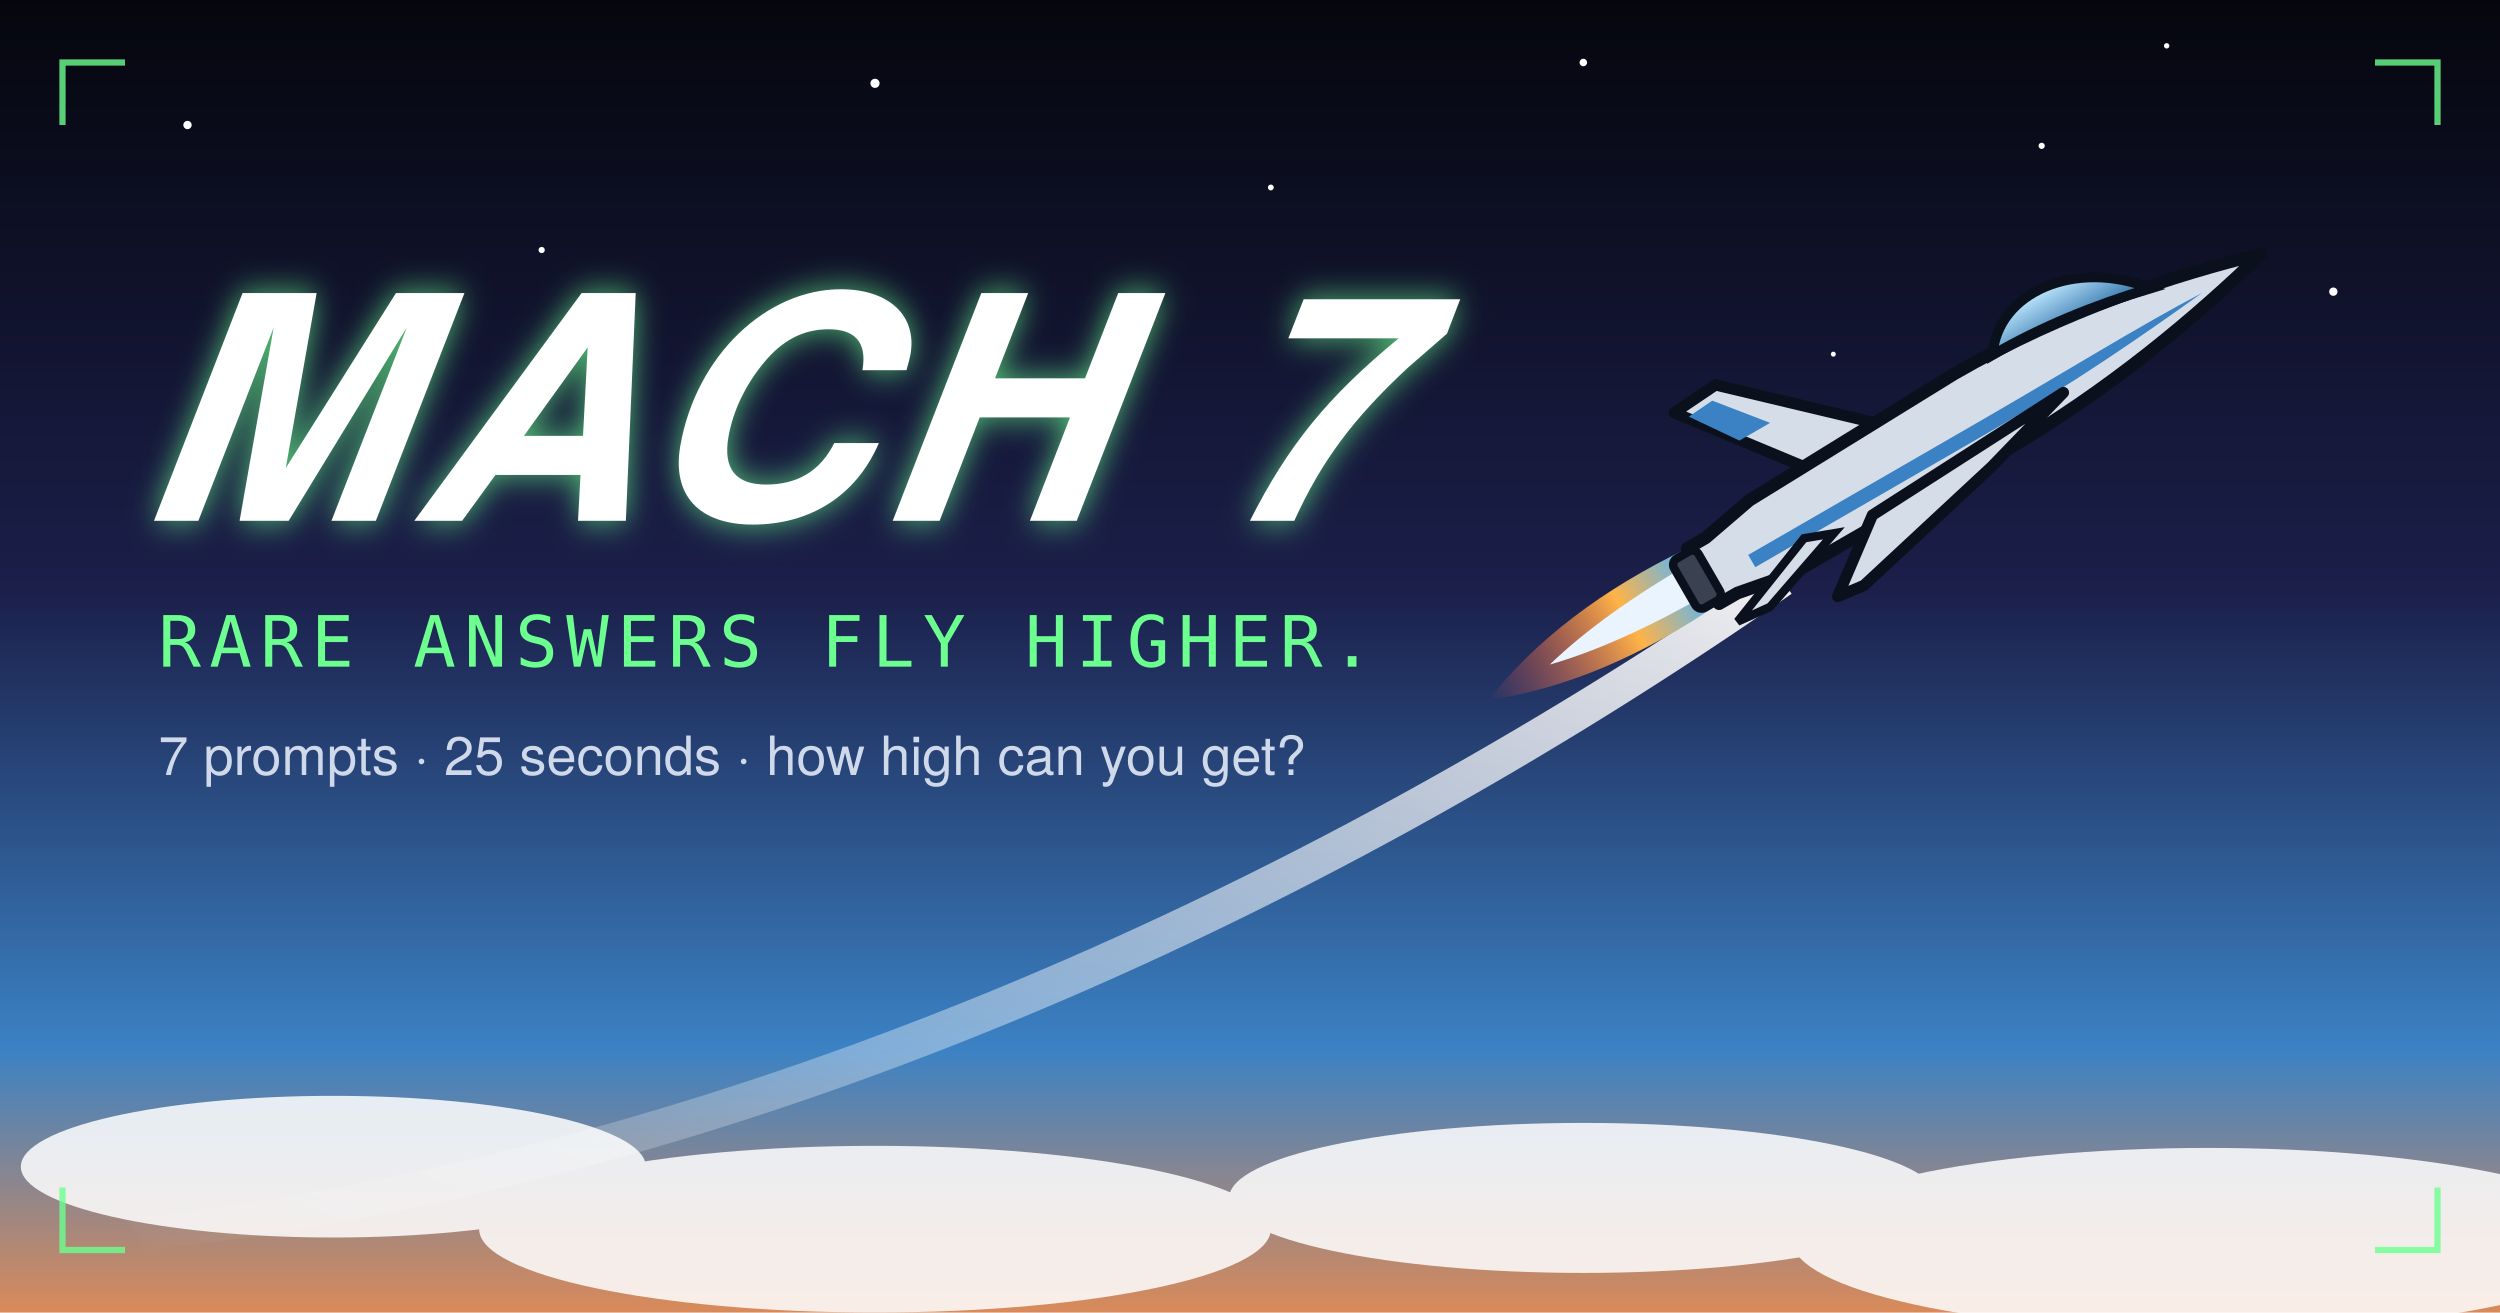
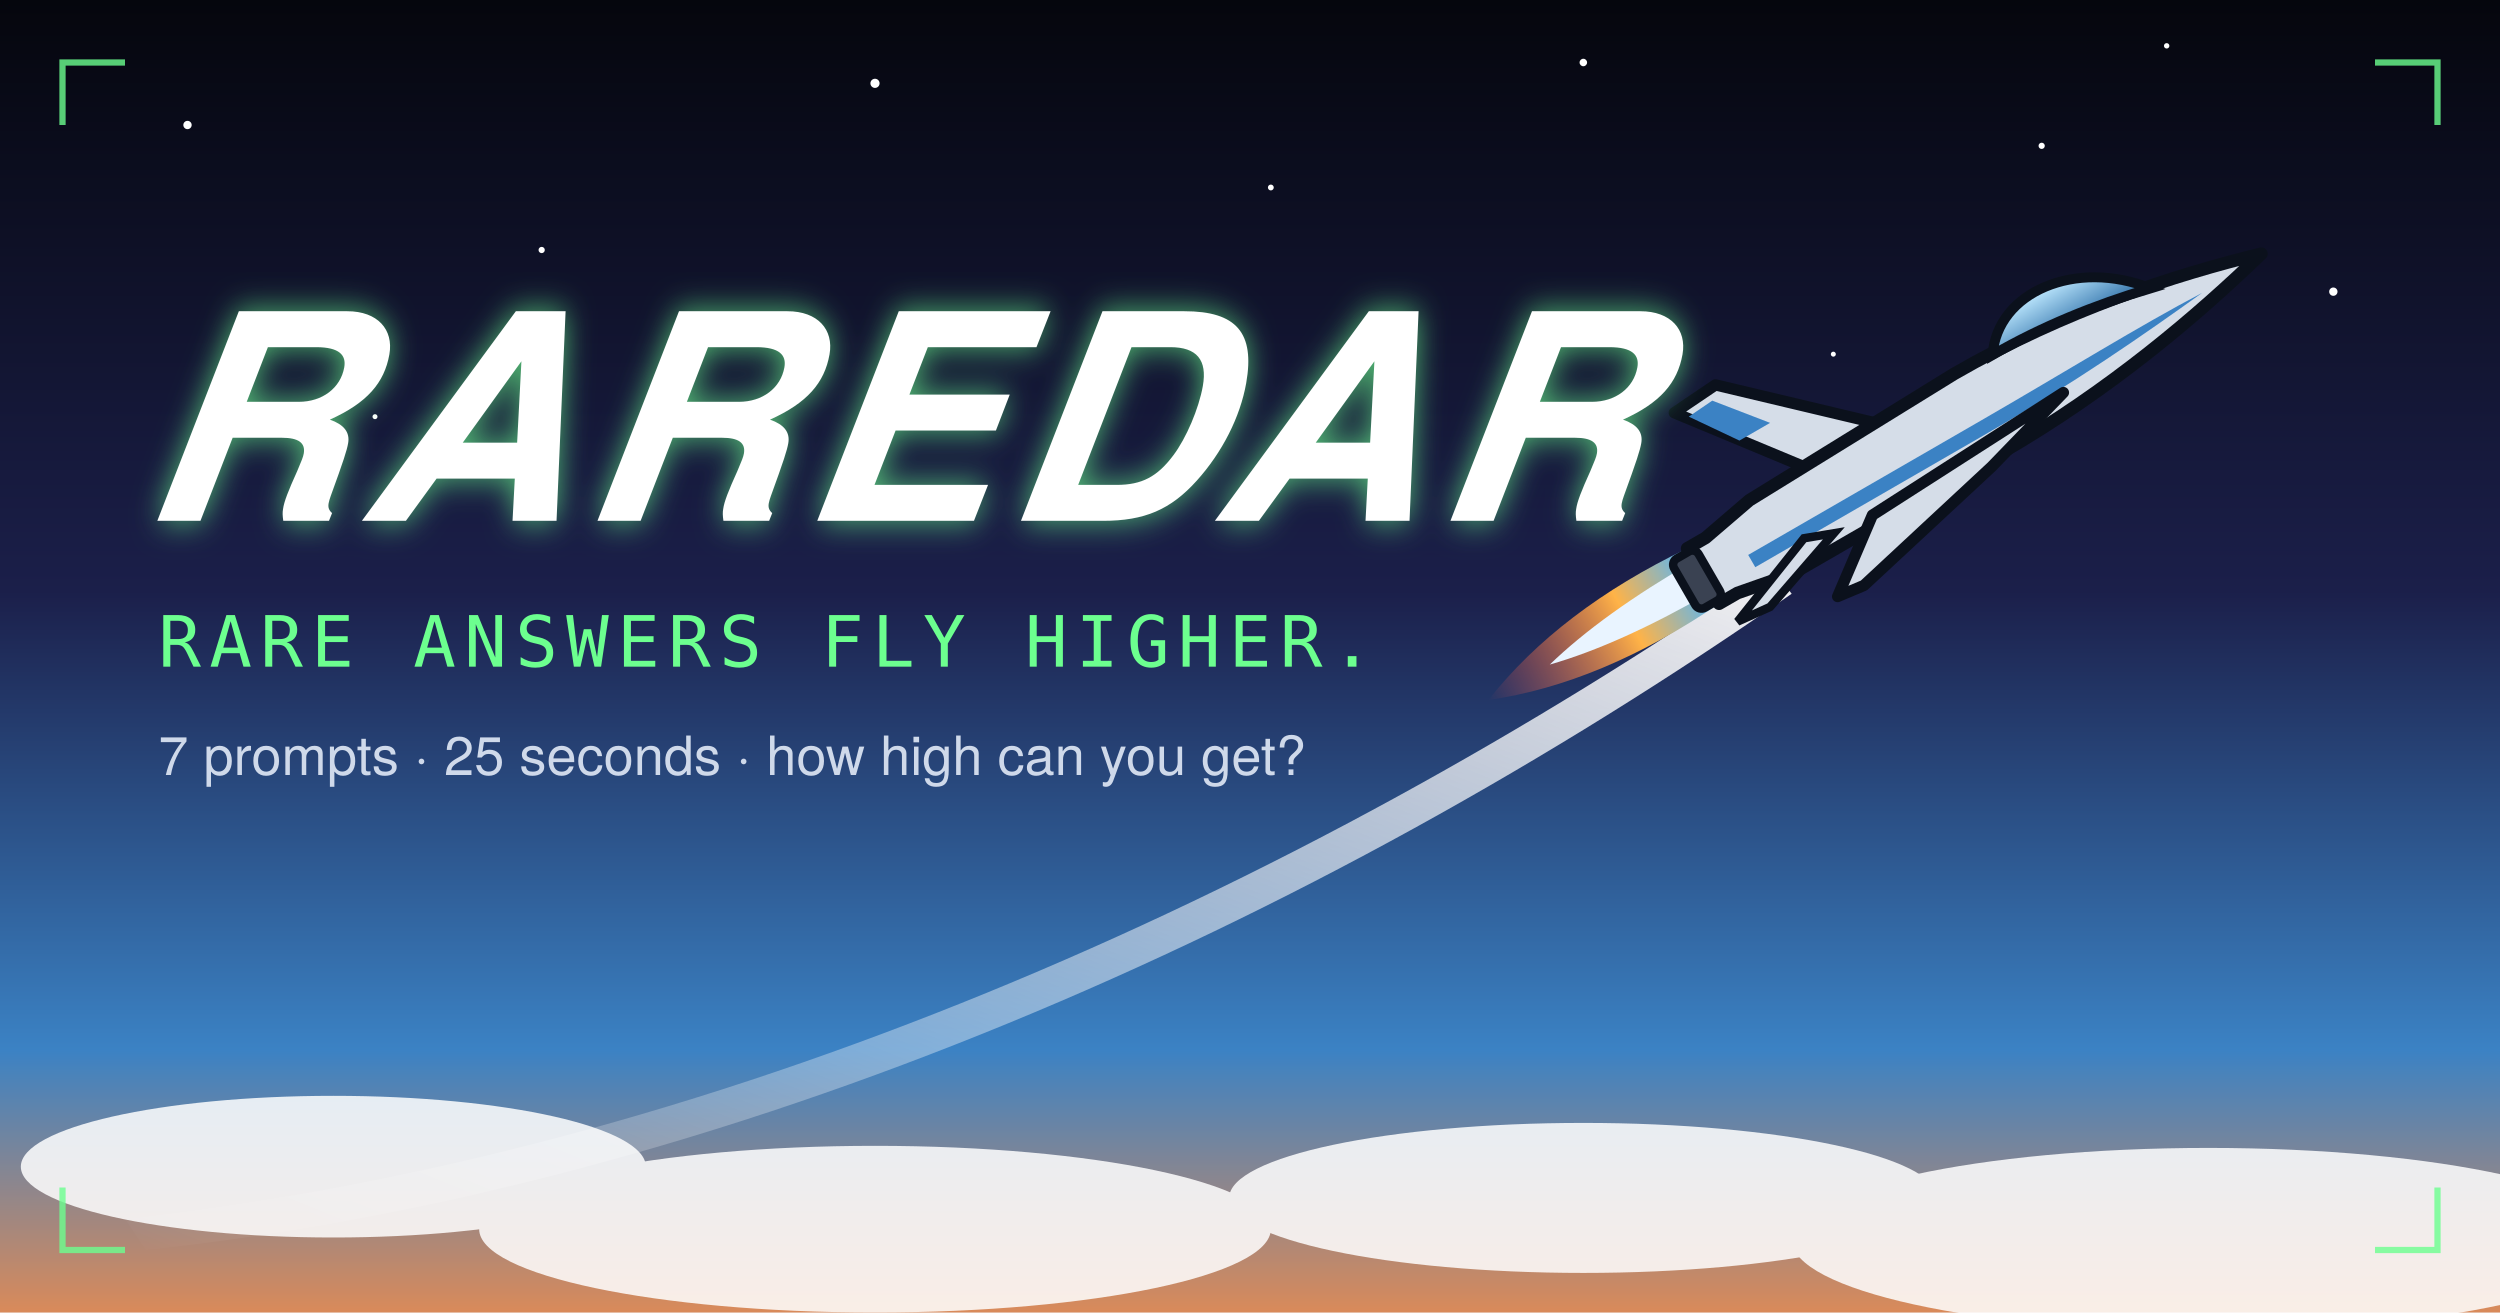
<svg xmlns="http://www.w3.org/2000/svg" width="1200" height="630" viewBox="0 0 1200 630">
  <defs>
    <linearGradient id="sky" x1="0" y1="0" x2="0" y2="1">
      <stop offset="0" stop-color="#05060d" />
      <stop offset="0.45" stop-color="#1b1f4a" />
      <stop offset="0.8" stop-color="#3b82c4" />
      <stop offset="1" stop-color="#d98a5a" />
    </linearGradient>
    <linearGradient id="trail" x1="1" y1="0" x2="0" y2="1">
      <stop offset="0" stop-color="#fff" stop-opacity="0.95" />
      <stop offset="1" stop-color="#fff" stop-opacity="0" />
    </linearGradient>
    <linearGradient id="glass" x1="0" y1="0" x2="0" y2="1">
      <stop offset="0" stop-color="#bfe9ff" />
      <stop offset="1" stop-color="#2d6fa8" />
    </linearGradient>
    <linearGradient id="flame" x1="1" y1="0" x2="0" y2="0">
      <stop offset="0" stop-color="#4fb6ff" />
      <stop offset="0.35" stop-color="#ffb347" />
      <stop offset="1" stop-color="#ff4d4d" stop-opacity="0" />
    </linearGradient>
    <filter id="glow" x="-20%" y="-50%" width="140%" height="200%">
      <feGaussianBlur stdDeviation="8" />
    </filter>
  </defs>
  <rect width="1200" height="630" fill="url(#sky)" />
  <g fill="#fff">
    <circle cx="90" cy="60" r="2" />
    <circle cx="260" cy="120" r="1.5" />
    <circle cx="420" cy="40" r="2.2" />
    <circle cx="610" cy="90" r="1.4" />
    <circle cx="760" cy="30" r="1.8" />
    <circle cx="980" cy="70" r="1.5" />
    <circle cx="1120" cy="140" r="2" />
    <circle cx="1040" cy="22" r="1.3" />
    <circle cx="180" cy="200" r="1.2" />
    <circle cx="880" cy="170" r="1.2" />
  </g>
  <g fill="#fff" opacity="0.85">
    <ellipse cx="160" cy="560" rx="150" ry="34" />
    <ellipse cx="420" cy="590" rx="190" ry="40" />
    <ellipse cx="760" cy="575" rx="170" ry="36" />
    <ellipse cx="1060" cy="595" rx="200" ry="44" />
  </g>
  <path d="M60,585 C340,555 620,430 850,272 L860,285 C630,445 350,570 70,600 Z" fill="url(#trail)" />
  <g transform="translate(950,200) rotate(-30) scale(3.4)">
    <path d="M-45,-4.5 Q-65,-6 -80,0 Q-65,6 -45,4.5 Z" fill="url(#flame)" />
    <path d="M-45,-2.5 Q-60,-2.5 -70,0 Q-60,2.5 -45,2.5 Z" fill="#e9f4ff" />
    <path d="M8,1 L-24,2 L-30,6 L-4,4 Z" fill="#d5dde8" stroke="#0b111c" stroke-width="1.2" opacity="0.7" />
    <path d="M-24,-5 L-37,-22 L-30,-22.5 L-12,-5.5 Z" fill="#d5dde8" stroke="#0b111c" stroke-width="1.6" stroke-linejoin="round" />
    <path d="M-31,-14 L-35.5,-20.5 L-31.5,-20.8 L-26,-14 Z" fill="#3b82c4" />
    <path d="M46,0 C34,-3.5 18,-7 0,-7 L-34,-6 L-42,-4.5 L-45,-4.5 L-45,4.5 L-42,4.5 L-34,6 L0,6 C18,6 34,3 46,0 Z" fill="#d5dde8" stroke="#0b111c" stroke-width="1.8" stroke-linejoin="round" />
    <path d="M36,0.6 C26,1.6 14,2.6 0,2.6 L-38,2.6 L-38,0.6 L0,0.6 C14,0.6 26,0.2 36,0.6 Z" fill="#3b82c4" />
    <path d="M6,-6.6 C11,-14 23,-12.5 30,-3.6 C22,-5.5 14,-6.6 6,-6.6 Z" fill="url(#glass)" stroke="#0b111c" stroke-width="1.4" />
    <path d="M12,3 L-20,4.5 L-30,12 L-26,12.5 L-2,7 Z" fill="#d5dde8" stroke="#0b111c" stroke-width="1.6" stroke-linejoin="round" />
    <path d="M-30,2.5 L-44,8 L-39,8.5 L-26,4 Z" fill="#d5dde8" stroke="#0b111c" stroke-width="1.2" />
    <rect x="-48" y="-4" width="4" height="8" rx="1" fill="#3a4252" stroke="#0b111c" stroke-width="1.2" />
  </g>
  <g transform="translate(70,250) skewX(-10)">
-     <text x="0" y="0" font-family="Avenir Next Condensed, Futura, Helvetica Neue, sans-serif" font-weight="800" font-style="italic" font-size="150" fill="#6cff8f" filter="url(#glow)" opacity="0.7" letter-spacing="6">MACH 7</text>
-     <text x="0" y="0" font-family="Avenir Next Condensed, Futura, Helvetica Neue, sans-serif" font-weight="800" font-style="italic" font-size="150" fill="#ffffff" letter-spacing="6">MACH 7</text>
+     <text x="0" y="0" font-family="Avenir Next Condensed, Futura, Helvetica Neue, sans-serif" font-weight="800" font-style="italic" font-size="138" fill="#6cff8f" filter="url(#glow)" opacity="0.7" letter-spacing="6">RAREDAR</text>
+     <text x="0" y="0" font-family="Avenir Next Condensed, Futura, Helvetica Neue, sans-serif" font-weight="800" font-style="italic" font-size="138" fill="#ffffff" letter-spacing="6">RAREDAR</text>
  </g>
  <text x="76" y="320" font-family="Menlo, monospace" font-size="34" fill="#6cff8f" letter-spacing="4">RARE ANSWERS FLY HIGHER.</text>
  <text x="76" y="372" font-family="Helvetica Neue, sans-serif" font-size="26" fill="#cfd9ea">7 prompts · 25 seconds · how high can you get?</text>
  <path d="M30,60 L30,30 L60,30 M1140,30 L1170,30 L1170,60 M30,570 L30,600 L60,600 M1170,570 L1170,600 L1140,600" fill="none" stroke="#6cff8f" stroke-width="3" opacity="0.8" />
</svg>
